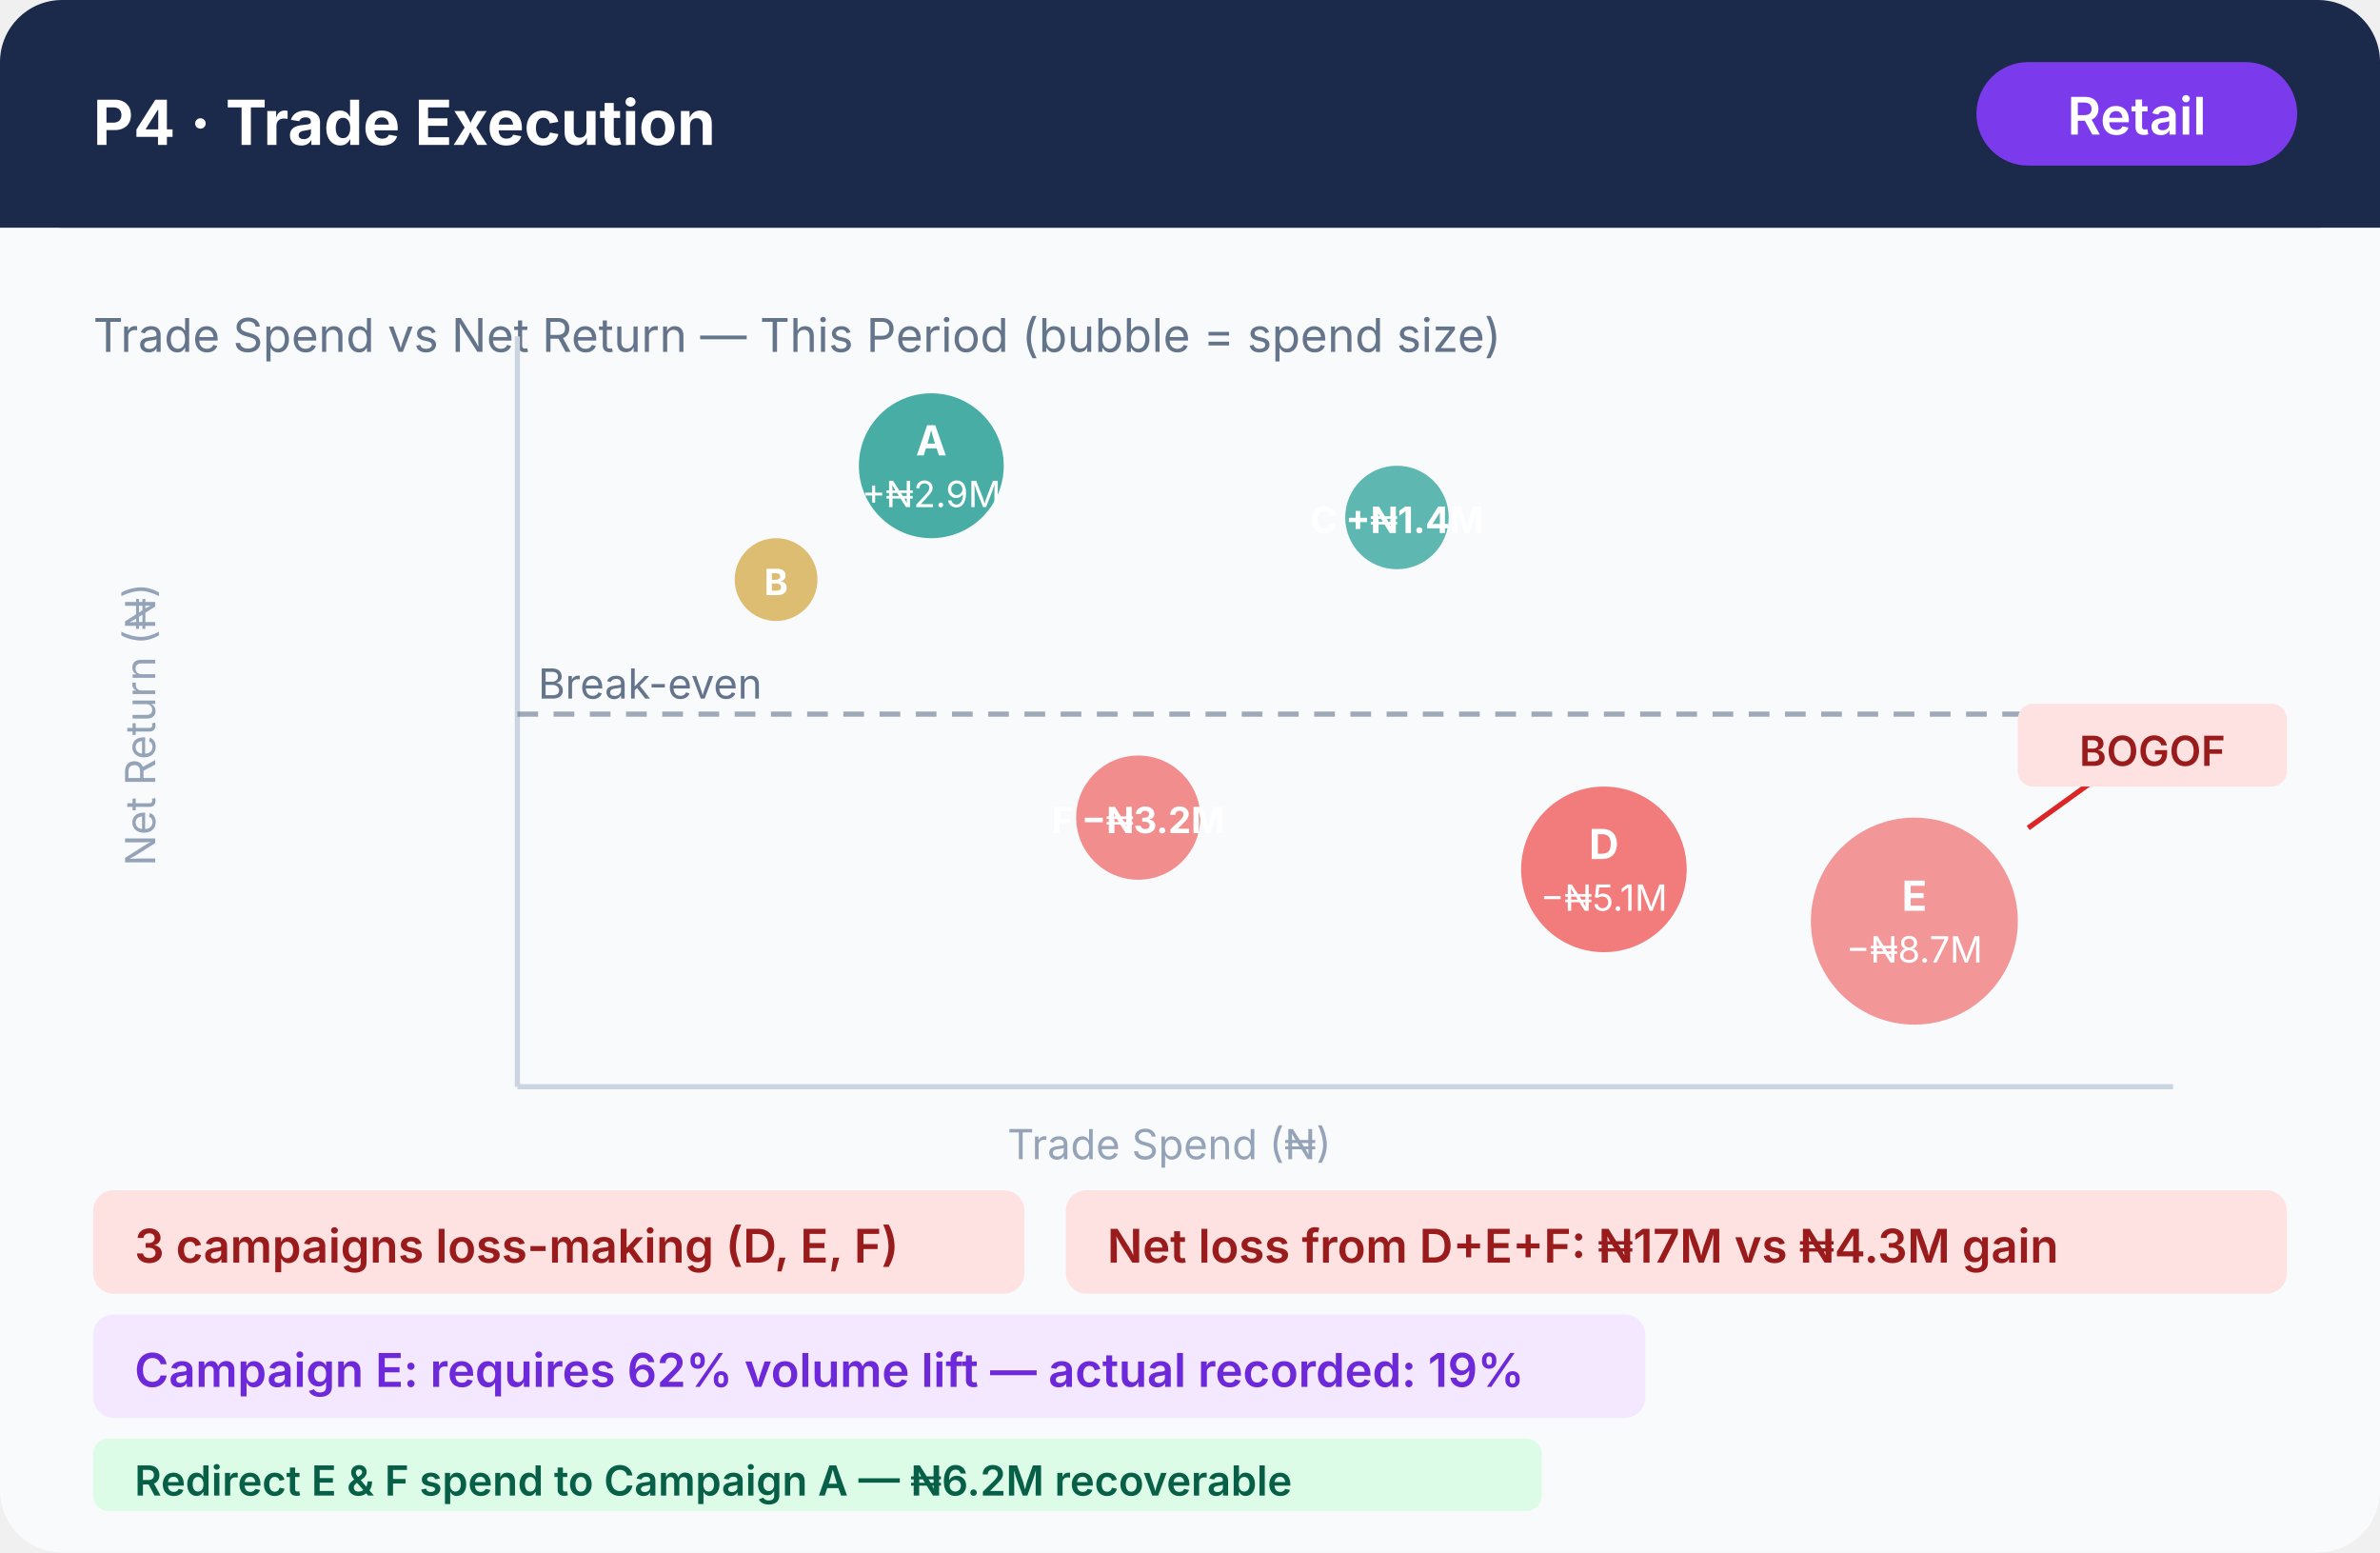
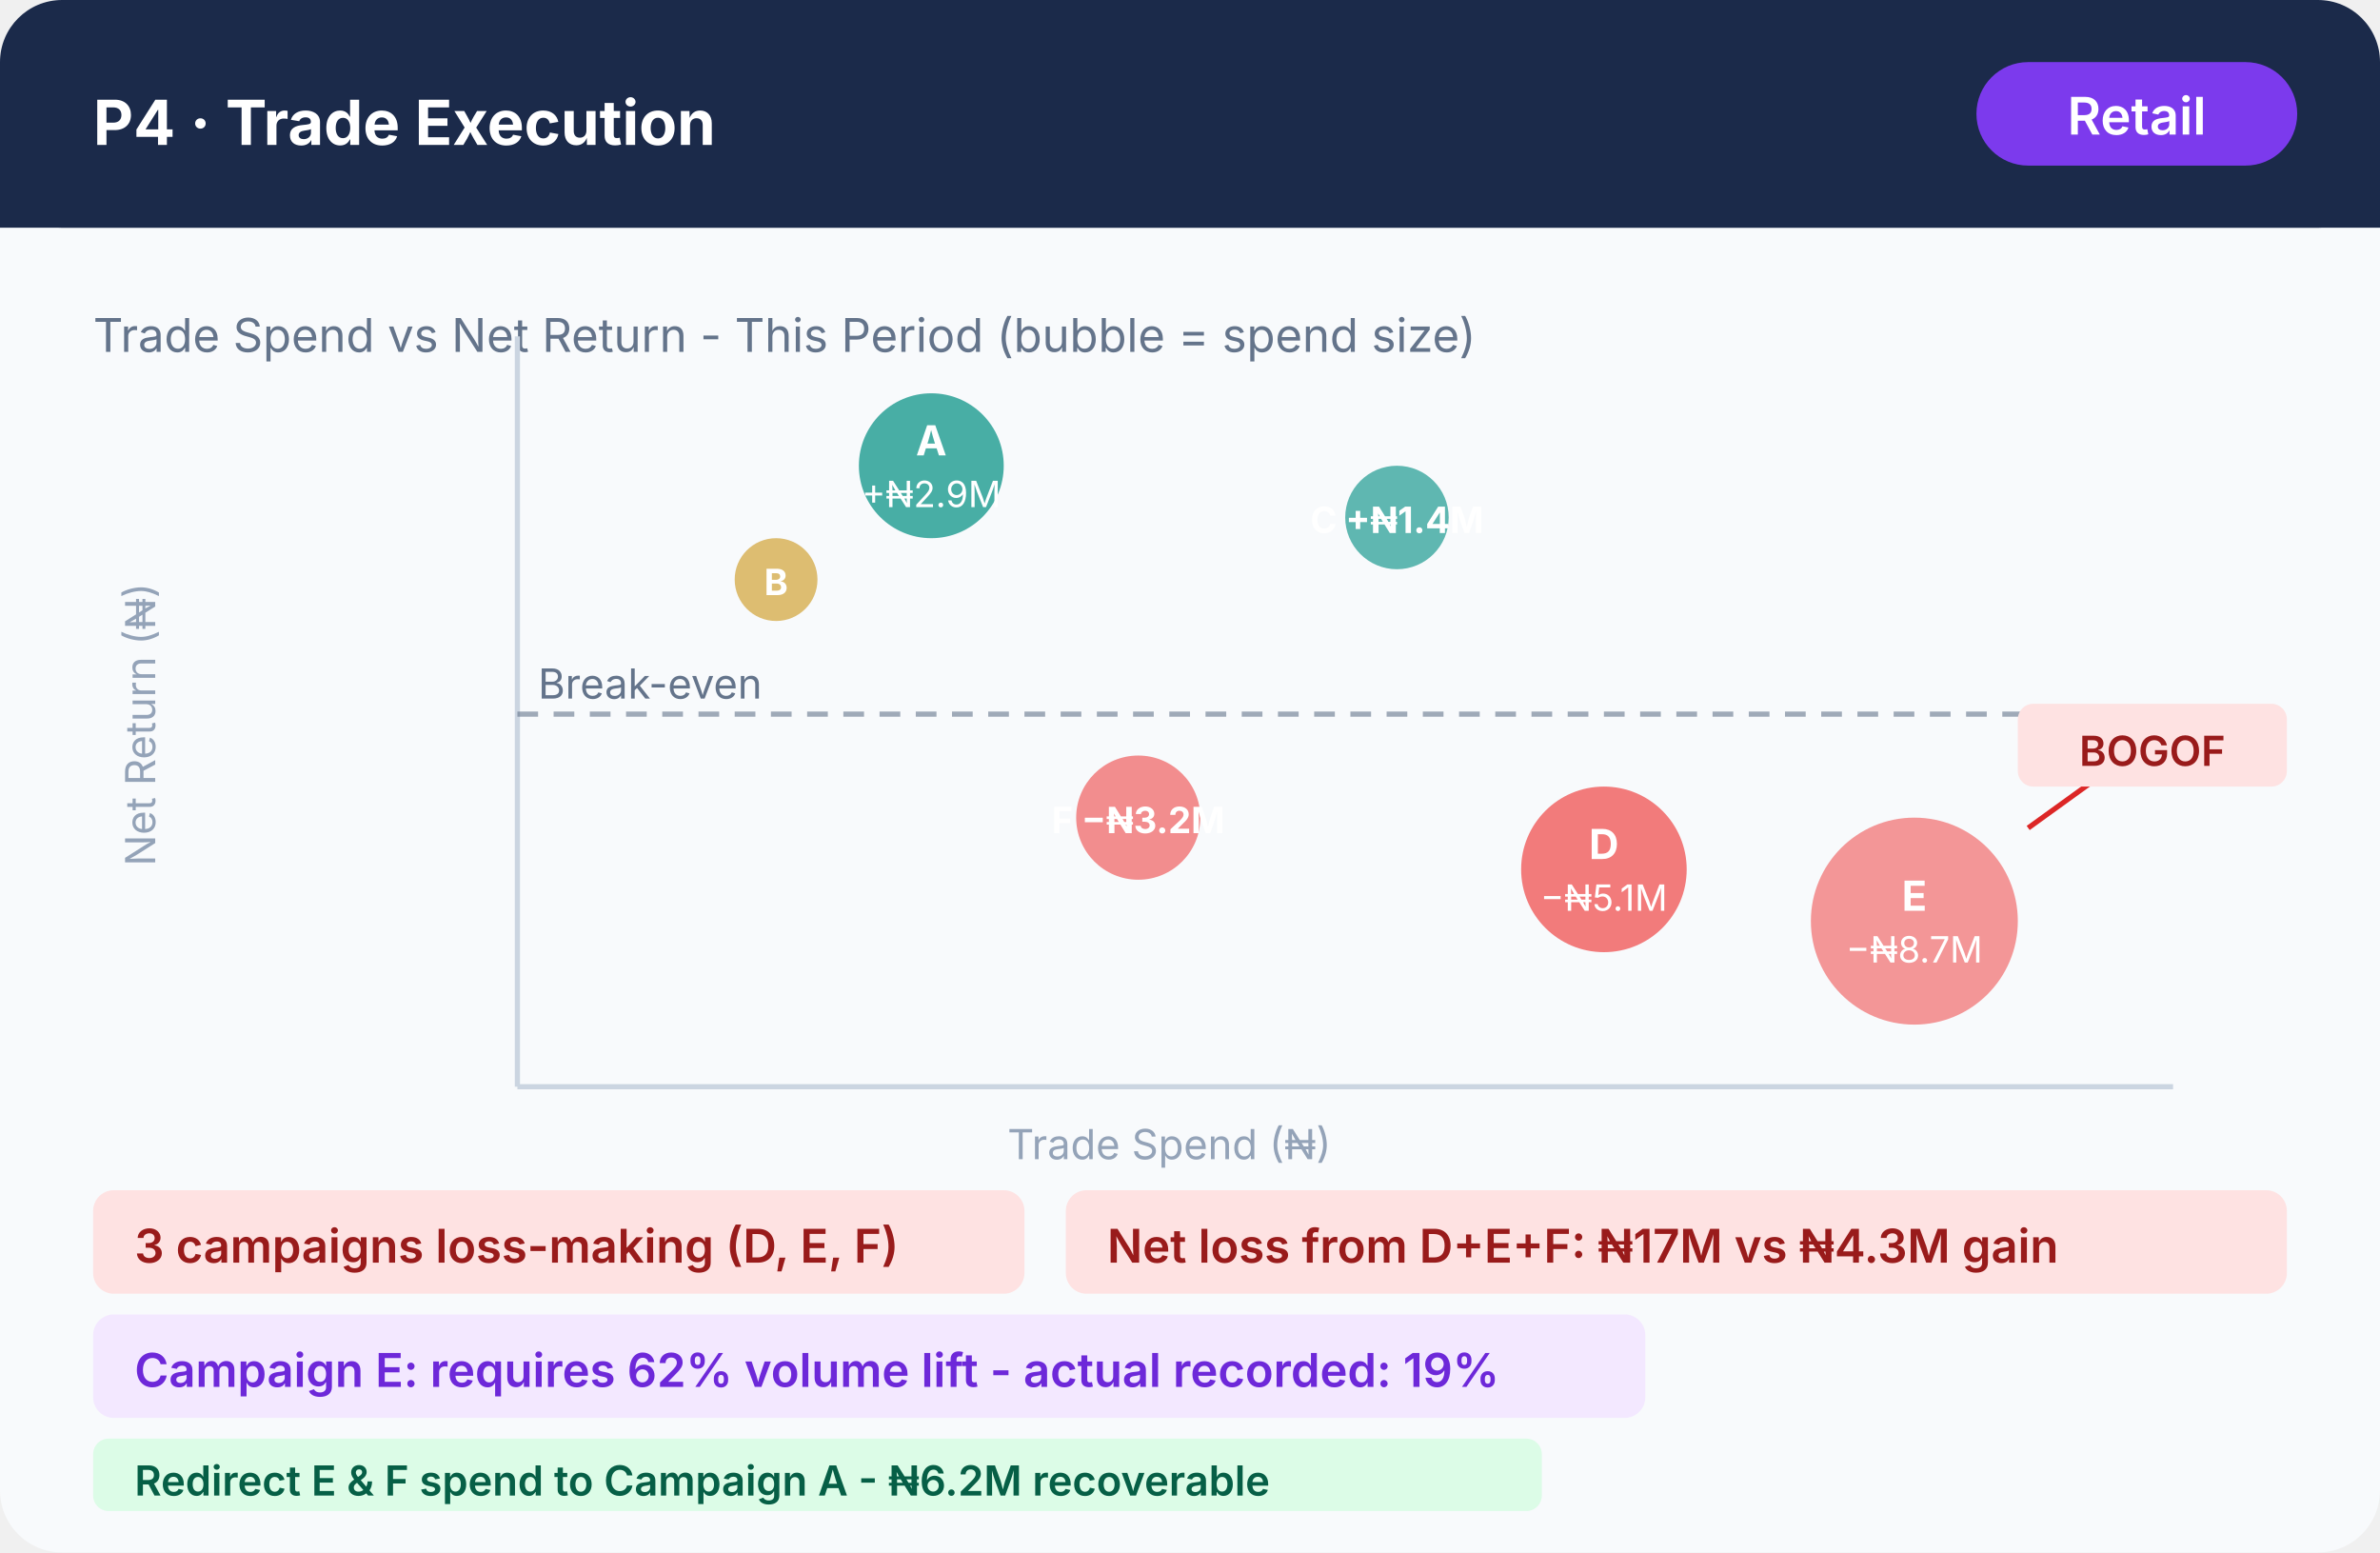
<svg xmlns="http://www.w3.org/2000/svg" viewBox="0 0 460 300" font-family="system-ui, -apple-system, sans-serif">
  <rect width="460" height="300" fill="#F8FAFC" rx="12" />
  <rect width="460" height="44" fill="#1B2A4A" rx="12" />
  <rect y="32" width="460" height="12" fill="#1B2A4A" />
  <text x="18" y="28" font-size="12" font-weight="700" fill="white">P4 · Trade Execution</text>
  <rect x="382" y="12" width="62" height="20" fill="#7C3AED" rx="10" />
  <text x="413" y="26" text-anchor="middle" font-size="10" font-weight="600" fill="white">Retail</text>
-   <text x="18" y="68" font-size="9" fill="#64748B">Trade Spend vs Net Return — This Period (bubble = spend size)</text>
+   <text x="18" y="68" font-size="9" fill="#64748B">Trade Spend vs Net Return - This Period (bubble = spend size)</text>
  <line x1="100" y1="210" x2="420" y2="210" stroke="#CBD5E1" stroke-width="1" />
  <line x1="100" y1="65" x2="100" y2="210" stroke="#CBD5E1" stroke-width="1" />
  <line x1="100" y1="138" x2="420" y2="138" stroke="#64748B" stroke-width="1" stroke-dasharray="4,3" opacity="0.6" />
  <text x="104" y="135" font-size="8" fill="#64748B">Break-even</text>
  <text x="226" y="224" text-anchor="middle" font-size="8" fill="#94A3B8">Trade Spend (₦)</text>
  <text x="30" y="140" transform="rotate(-90 30 140)" font-size="8" fill="#94A3B8" text-anchor="middle">Net Return (₦)</text>
  <circle cx="180" cy="90" r="14" fill="#0D9488" opacity="0.75" />
  <text x="180" y="88" text-anchor="middle" font-size="8" fill="white" font-weight="700">A</text>
  <text x="180" y="98" text-anchor="middle" font-size="7" fill="white">+₦2.9M</text>
  <circle cx="270" cy="100" r="10" fill="#0D9488" opacity="0.65" />
  <text x="270" y="103" text-anchor="middle" font-size="7" fill="white" font-weight="700">C +₦1.4M</text>
  <circle cx="150" cy="112" r="8" fill="#D4A843" opacity="0.75" />
  <text x="150" y="115" text-anchor="middle" font-size="7" fill="white" font-weight="700">B</text>
  <circle cx="310" cy="168" r="16" fill="#EF4444" opacity="0.7" />
  <text x="310" y="166" text-anchor="middle" font-size="8" fill="white" font-weight="700">D</text>
  <text x="310" y="176" text-anchor="middle" font-size="7" fill="white">−₦5.1M</text>
  <circle cx="370" cy="178" r="20" fill="#EF4444" opacity="0.55" />
  <text x="370" y="176" text-anchor="middle" font-size="8" fill="white" font-weight="700">E</text>
  <text x="370" y="186" text-anchor="middle" font-size="7" fill="white">−₦8.7M</text>
  <circle cx="220" cy="158" r="12" fill="#EF4444" opacity="0.6" />
  <text x="220" y="161" text-anchor="middle" font-size="7" fill="white" font-weight="700">F −₦3.2M</text>
  <line x1="392" y1="160" x2="410" y2="147" stroke="#DC2626" stroke-width="1" />
  <rect x="390" y="136" width="52" height="16" fill="#FEE2E2" rx="3" />
  <text x="416" y="148" text-anchor="middle" font-size="8" fill="#991B1B" font-weight="600">BOGOF</text>
  <rect x="18" y="230" width="180" height="20" fill="#FEE2E2" rx="4" />
  <text x="26" y="244" font-size="9" fill="#991B1B" font-weight="600">3 campaigns loss-making (D, E, F)</text>
  <rect x="206" y="230" width="236" height="20" fill="#FEE2E2" rx="4" />
  <text x="214" y="244" font-size="9" fill="#991B1B" font-weight="600">Net loss from D+E+F: ₦17M vs ₦4.3M gain</text>
  <rect x="18" y="254" width="300" height="20" fill="#F3E8FF" rx="4" />
-   <text x="26" y="268" font-size="9" fill="#6D28D9" font-weight="600">Campaign E: requires 62% volume lift — actual recorded: 19%</text>
+   <text x="26" y="268" font-size="9" fill="#6D28D9" font-weight="600">Campaign E: requires 62% volume lift - actual recorded: 19%</text>
  <rect x="18" y="278" width="280" height="14" fill="#DCFCE7" rx="3" />
-   <text x="26" y="289" font-size="8" fill="#065F46" font-weight="600">Redirect E &amp; F spend to Campaign A — ₦6.2M recoverable</text>
+   <text x="26" y="289" font-size="8" fill="#065F46" font-weight="600">Redirect E &amp; F spend to Campaign A - ₦6.2M recoverable</text>
</svg>
